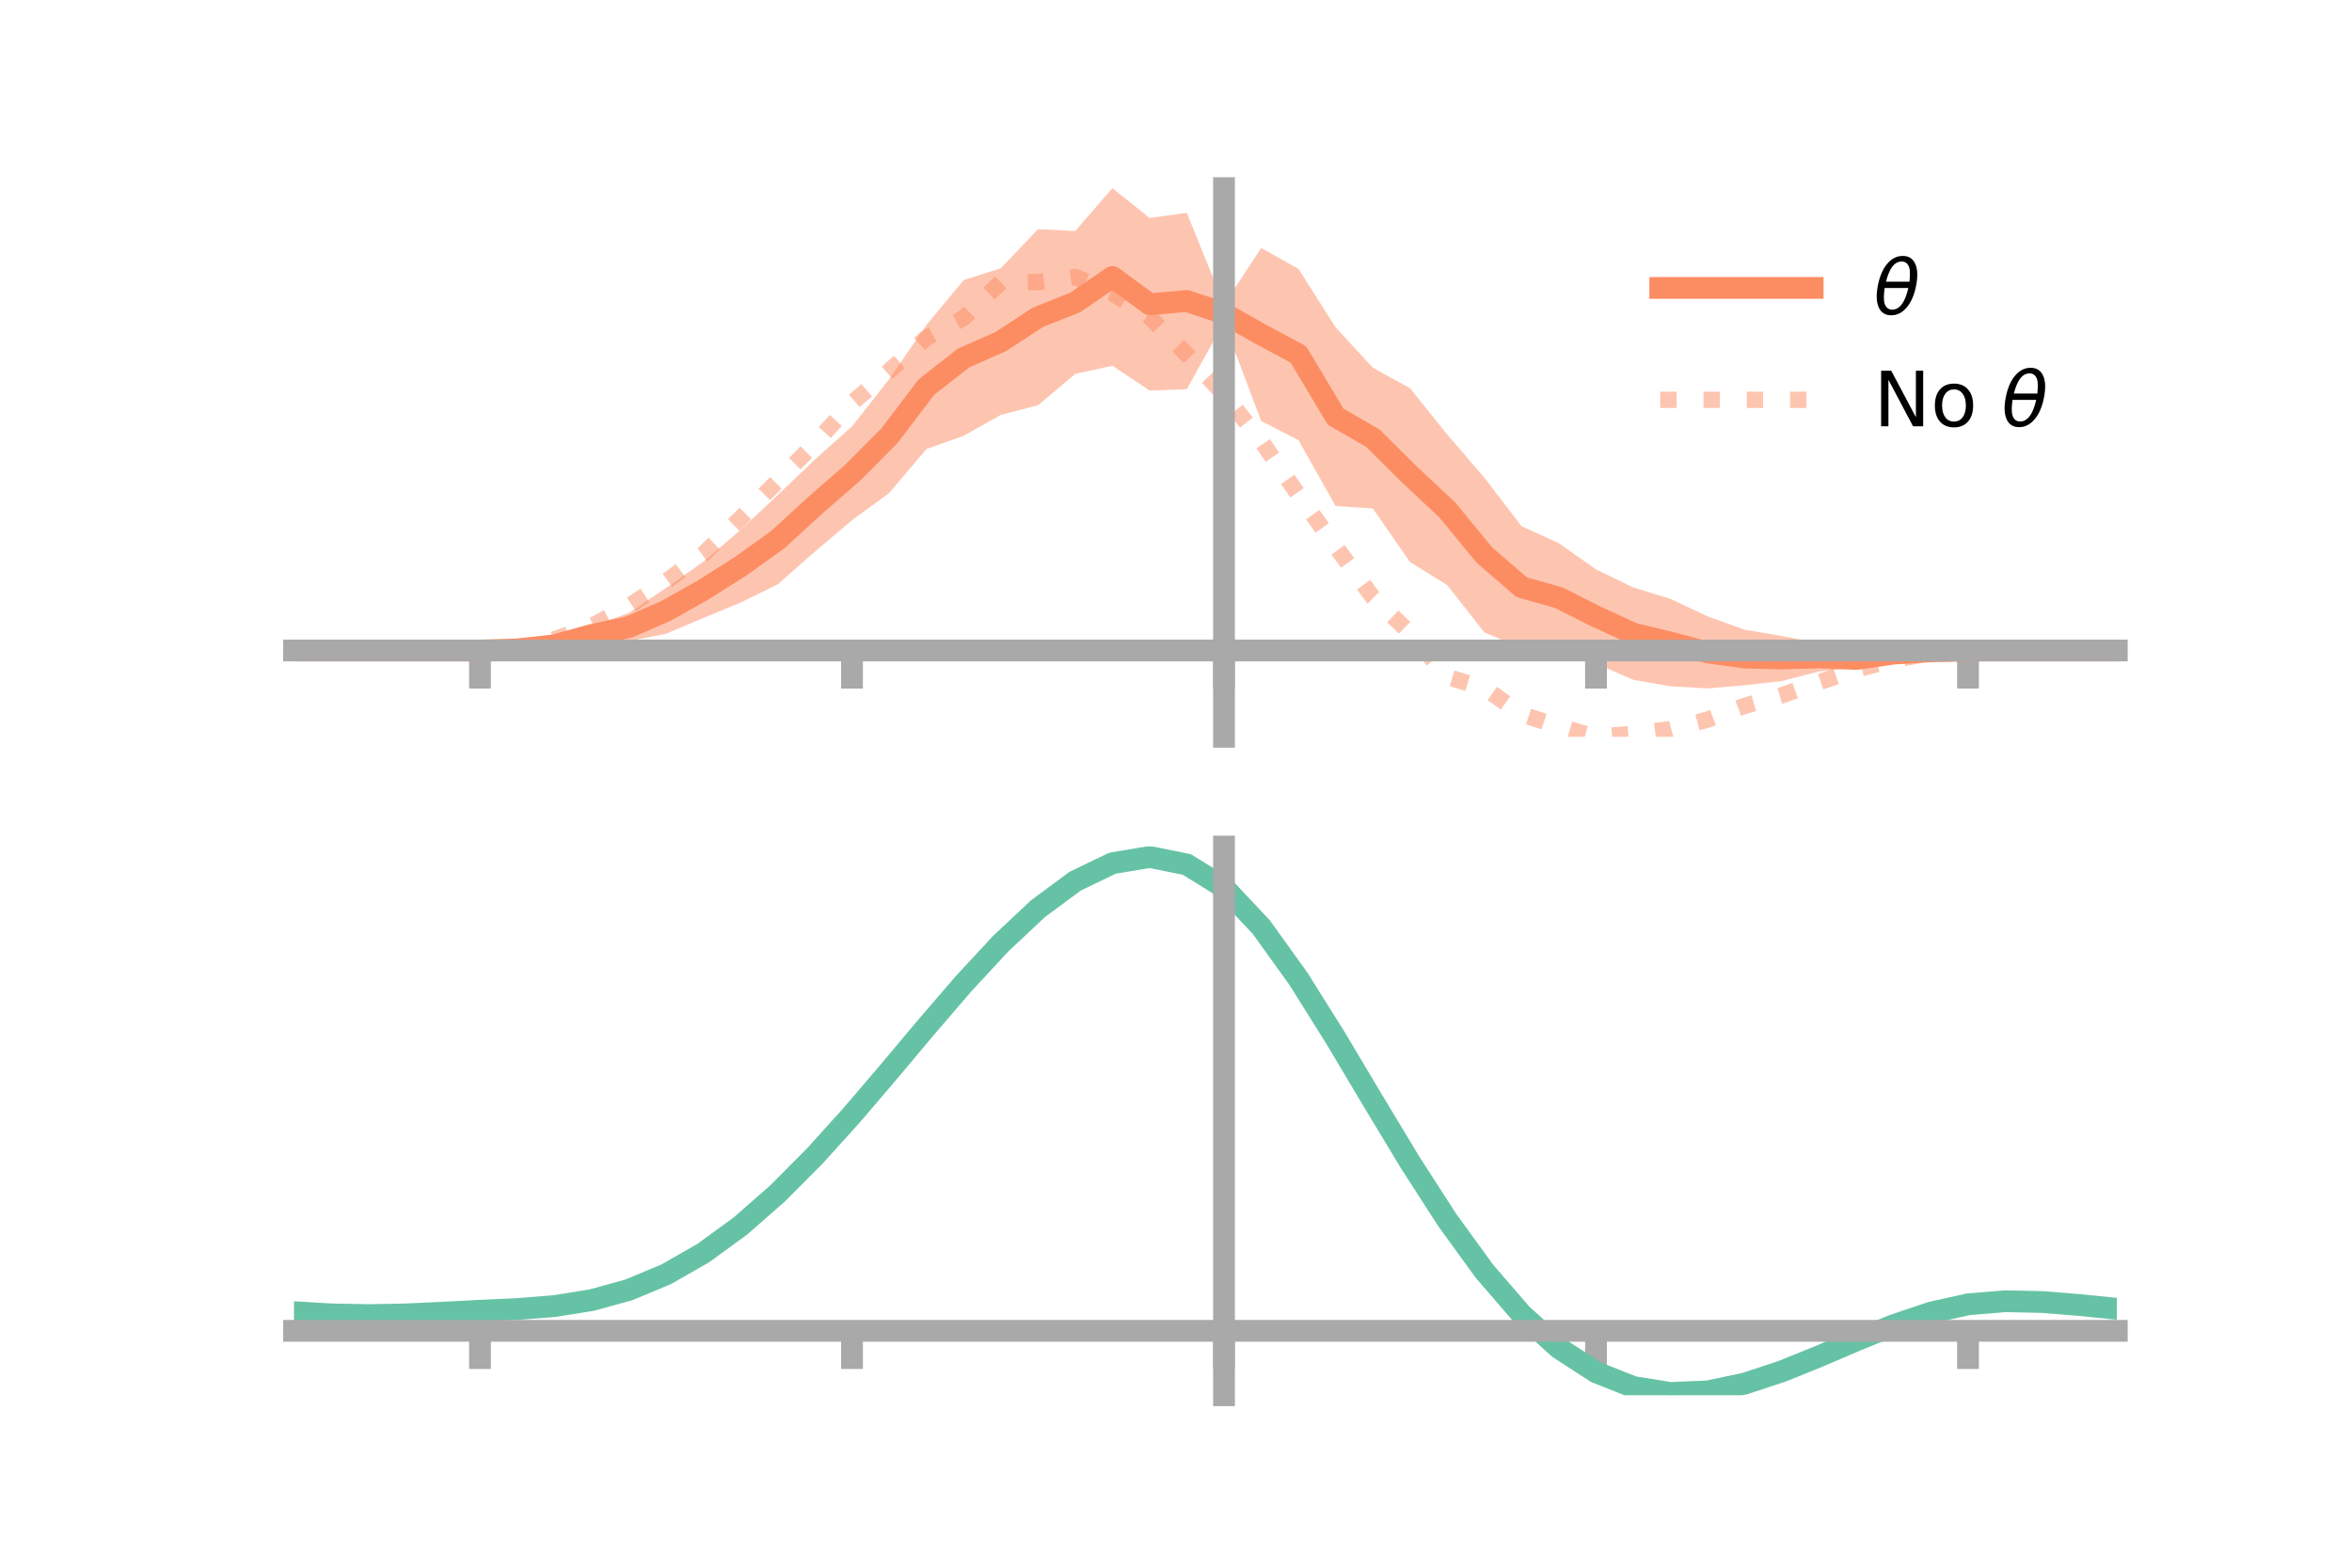
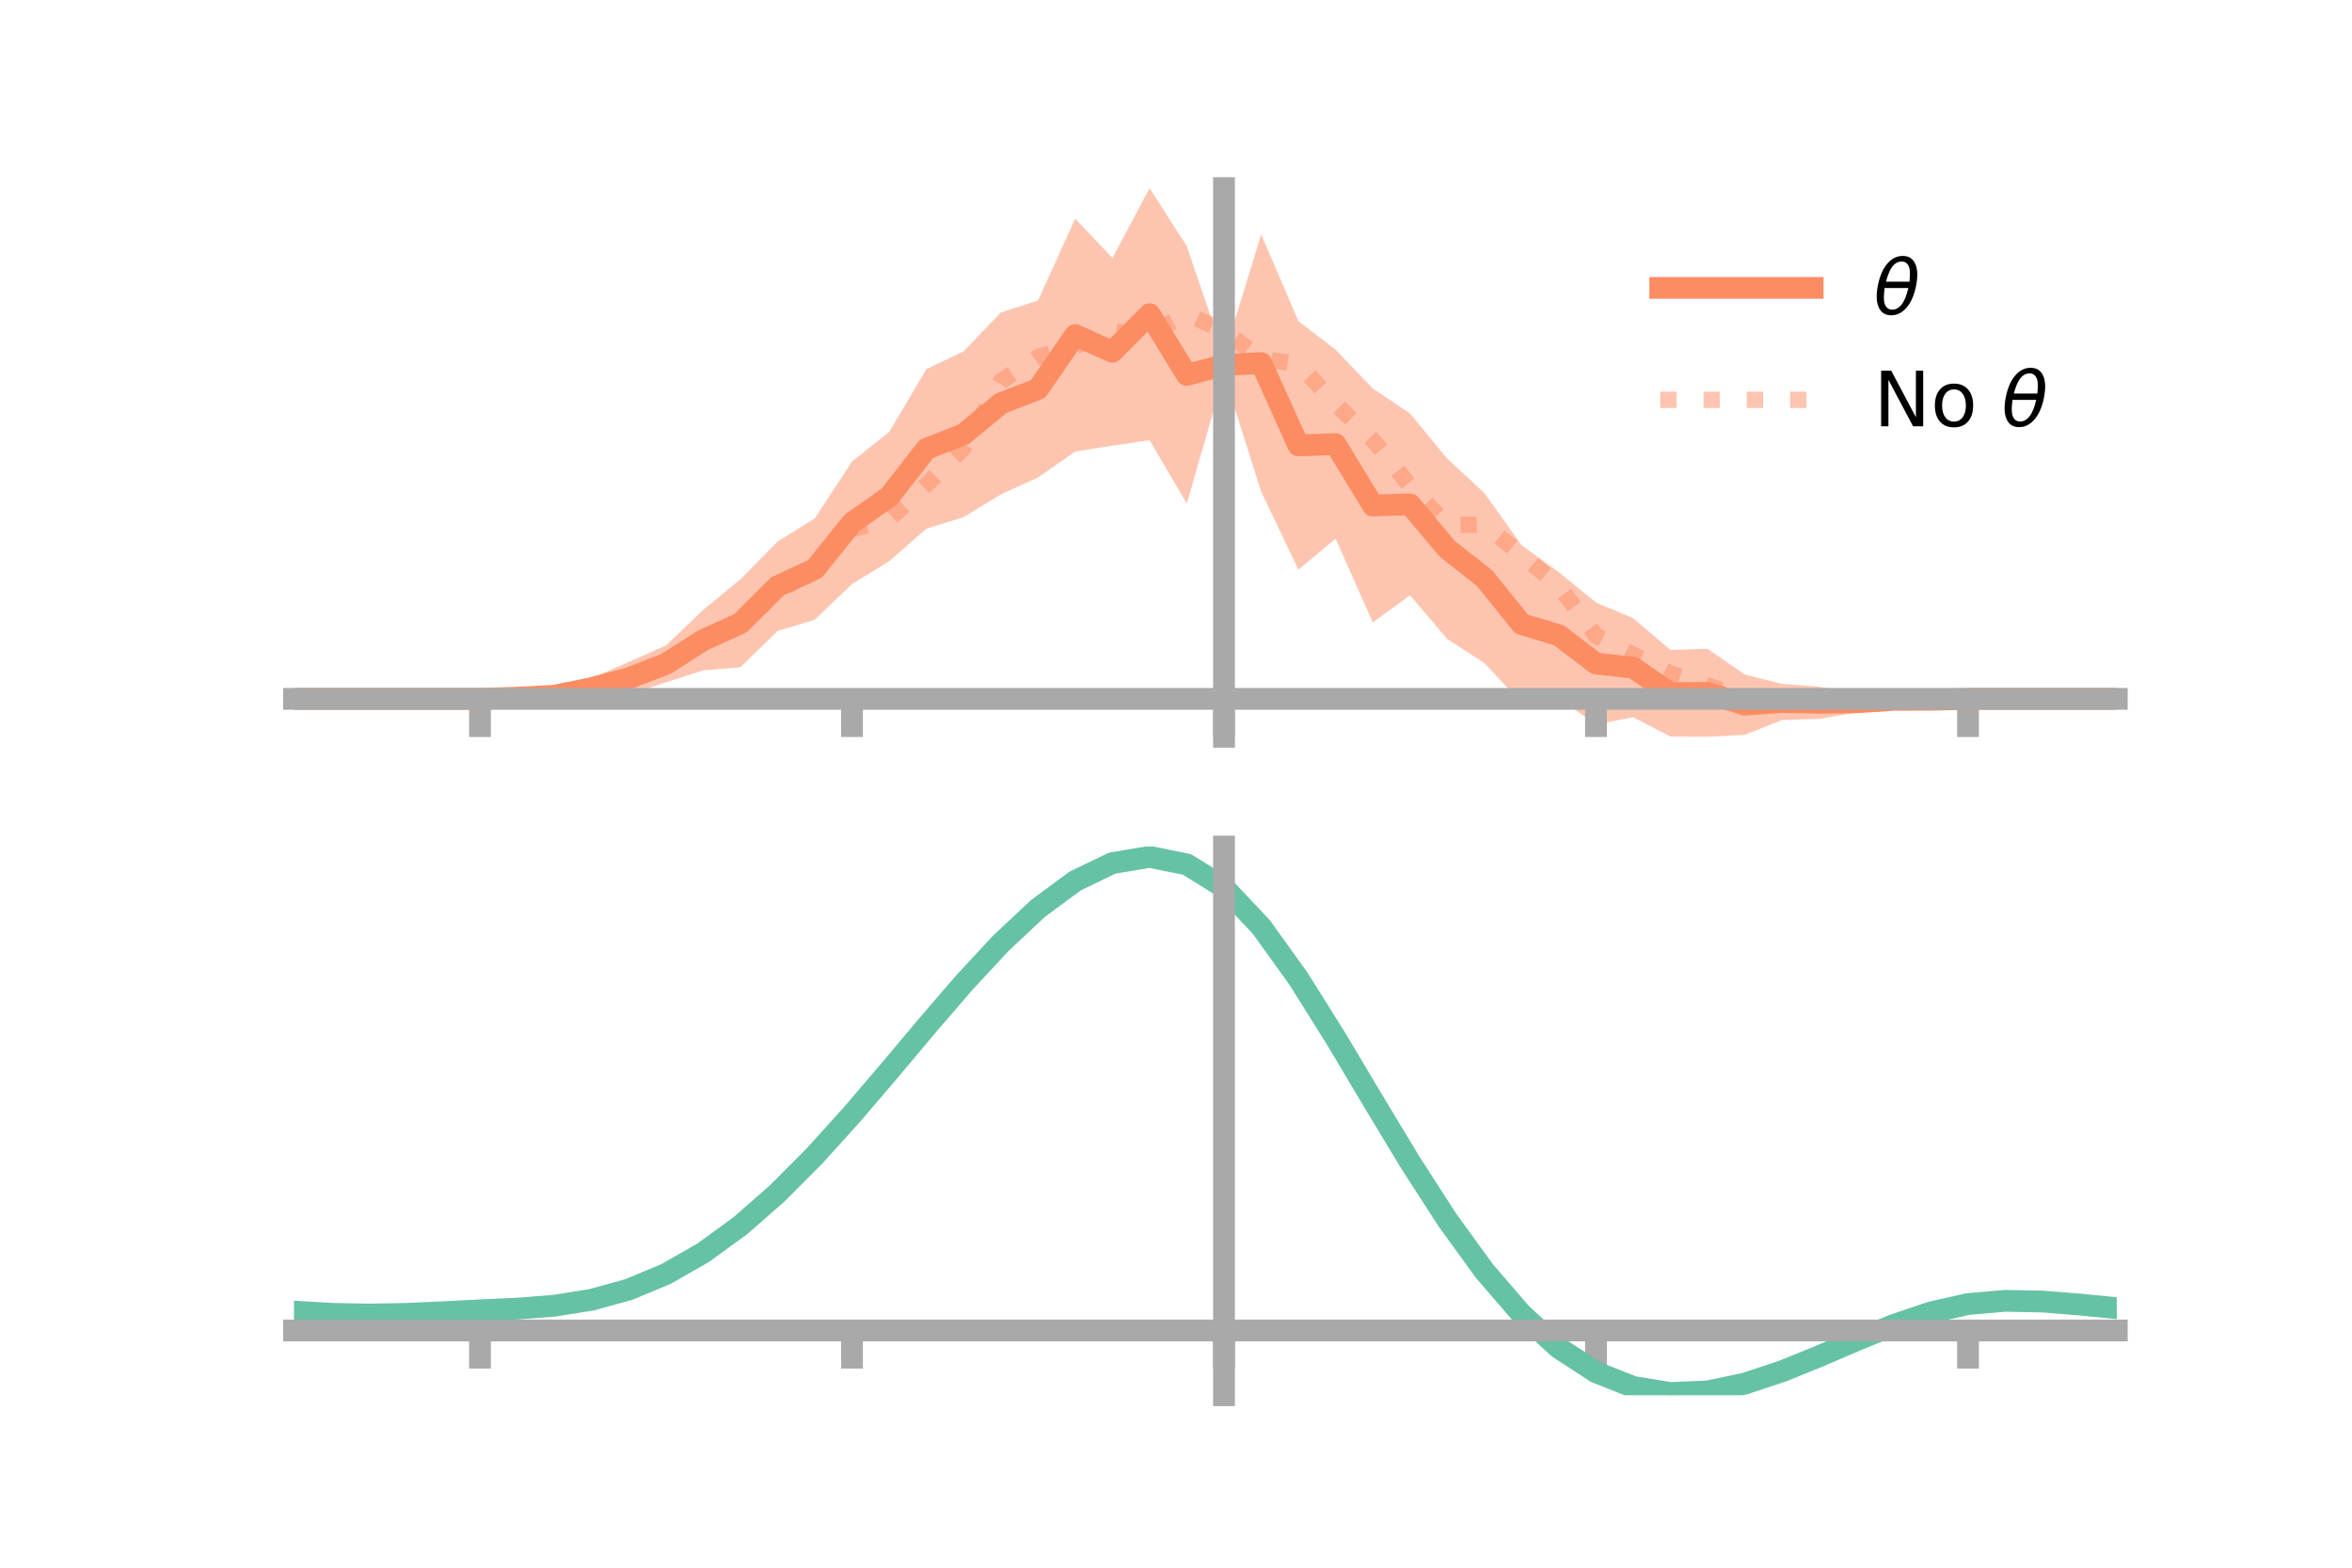
<svg xmlns="http://www.w3.org/2000/svg" xmlns:xlink="http://www.w3.org/1999/xlink" height="144pt" version="1.1" viewBox="0 0 216 144" width="216pt">
  <defs>
    <style type="text/css">*{stroke-linecap:butt;stroke-linejoin:round;}</style>
  </defs>
  <g id="figure_1">
    <g id="patch_1">
      <path d="M 0 144  L 216 144  L 216 0  L 0 0  z " style="fill:none;" />
    </g>
    <g id="axes_1">
      <g id="patch_2">
        <path d="M 27 67.68  L 194.4 67.68  L 194.4 17.28  L 27 17.28  z " style="fill:none;" />
      </g>
      <g id="PolyCollection_1">
-         <path clip-path="url(#p8256480d74)" d="M 27 59.751  L 27 59.751  L 30.416 59.751  L 33.833 59.751  L 37.249 59.751  L 40.665 59.751  L 44.082 59.751  L 47.498 59.511  L 50.914 58.699  L 54.331 57.521  L 57.747 56.309  L 61.163 54.012  L 64.58 51.604  L 67.996 48.689  L 71.412 45.485  L 74.829 42.221  L 78.245 39.169  L 81.661 34.817  L 85.078 29.854  L 88.494 25.733  L 91.91 24.635  L 95.327 21.054  L 98.743 21.22  L 102.159 17.28  L 105.576 20.021  L 108.992 19.549  L 112.408 27.979  L 115.824 22.779  L 119.241 24.692  L 122.657 30.063  L 126.073 33.777  L 129.49 35.654  L 132.906 39.913  L 136.322 43.881  L 139.739 48.339  L 143.155 49.892  L 146.571 52.304  L 149.988 53.959  L 153.404 55.005  L 156.82 56.617  L 160.237 57.847  L 163.653 58.418  L 167.069 59.093  L 170.486 59.736  L 173.902 59.466  L 177.318 59.694  L 180.735 59.751  L 184.151 59.751  L 187.567 59.751  L 190.984 59.751  L 194.4 59.751  L 194.4 59.751  L 194.4 59.751  L 190.984 59.751  L 187.567 59.751  L 184.151 59.751  L 180.735 59.751  L 177.318 59.964  L 173.902 60.603  L 170.486 61.319  L 167.069 61.668  L 163.653 62.552  L 160.237 62.947  L 156.82 63.234  L 153.404 63.039  L 149.988 62.444  L 146.571 60.946  L 143.155 59.913  L 139.739 59.536  L 136.322 58.091  L 132.906 53.747  L 129.49 51.624  L 126.073 46.707  L 122.657 46.485  L 119.241 40.425  L 115.824 38.672  L 112.408 29.615  L 108.992 35.751  L 105.576 35.875  L 102.159 33.598  L 98.743 34.348  L 95.327 37.223  L 91.91 38.115  L 88.494 40.032  L 85.078 41.248  L 81.661 45.287  L 78.245 47.782  L 74.829 50.678  L 71.412 53.679  L 67.996 55.36  L 64.58 56.77  L 61.163 58.216  L 57.747 58.896  L 54.331 59.134  L 50.914 59.855  L 47.498 59.788  L 44.082 59.751  L 40.665 59.751  L 37.249 59.751  L 33.833 59.751  L 30.416 59.751  L 27 59.751  z " style="fill:#fc8d62;fill-opacity:0.5;" />
+         <path clip-path="url(#pdc86f6a3b9)" d="M 27 64.195  L 27 64.195  L 30.416 64.195  L 33.833 64.195  L 37.249 64.195  L 40.665 64.195  L 44.082 64.195  L 47.498 63.909  L 50.914 63.325  L 54.331 62.29  L 57.747 60.808  L 61.163 59.283  L 64.58 56.023  L 67.996 53.211  L 71.412 49.737  L 74.829 47.615  L 78.245 42.387  L 81.661 39.68  L 85.078 33.901  L 88.494 32.278  L 91.91 28.701  L 95.327 27.605  L 98.743 20.082  L 102.159 23.698  L 105.576 17.28  L 108.992 22.617  L 112.408 32.661  L 115.824 21.524  L 119.241 29.501  L 122.657 32.118  L 126.073 35.684  L 129.49 37.976  L 132.906 42.122  L 136.322 45.29  L 139.739 50.08  L 143.155 52.56  L 146.571 55.348  L 149.988 56.783  L 153.404 59.705  L 156.82 59.599  L 160.237 61.958  L 163.653 62.817  L 167.069 63.078  L 170.486 63.589  L 173.902 63.695  L 177.318 64.104  L 180.735 64.195  L 184.151 64.195  L 187.567 64.195  L 190.984 64.195  L 194.4 64.195  L 194.4 64.195  L 194.4 64.195  L 190.984 64.195  L 187.567 64.195  L 184.151 64.195  L 180.735 64.195  L 177.318 64.454  L 173.902 64.87  L 170.486 65.441  L 167.069 66.037  L 163.653 66.146  L 160.237 67.493  L 156.82 67.68  L 153.404 67.657  L 149.988 65.879  L 146.571 66.55  L 143.155 64.147  L 139.739 64.569  L 136.322 60.9  L 132.906 58.696  L 129.49 54.679  L 126.073 57.177  L 122.657 49.477  L 119.241 52.328  L 115.824 45.167  L 112.408 34.398  L 108.992 46.262  L 105.576 40.433  L 102.159 40.936  L 98.743 41.476  L 95.327 43.86  L 91.91 45.414  L 88.494 47.504  L 85.078 48.563  L 81.661 51.551  L 78.245 53.648  L 74.829 56.925  L 71.412 57.961  L 67.996 61.291  L 64.58 61.579  L 61.163 62.675  L 57.747 63.795  L 54.331 64.133  L 50.914 64.496  L 47.498 64.262  L 44.082 64.195  L 40.665 64.195  L 37.249 64.195  L 33.833 64.195  L 30.416 64.195  L 27 64.195  z " style="fill:#fc8d62;fill-opacity:0.5;" />
      </g>
      <g id="matplotlib.axis_1">
        <g id="xtick_1">
          <g id="line2d_1">
            <defs>
-               <path d="M 0 0  L 0 3.5  " id="mcbbf75a6f6" style="stroke:#a9a9a9;stroke-width:2;" />
+               <path d="M 0 0  L 0 3.5  " id="m0ff441e9cc" style="stroke:#a9a9a9;stroke-width:2;" />
            </defs>
            <g>
-               <use style="fill:#a9a9a9;stroke:#a9a9a9;stroke-width:2;" x="44.082" xlink:href="#mcbbf75a6f6" y="59.751" />
+               <use style="fill:#a9a9a9;stroke:#a9a9a9;stroke-width:2;" x="44.082" xlink:href="#m0ff441e9cc" y="64.195" />
            </g>
          </g>
        </g>
        <g id="xtick_2">
          <g id="line2d_2">
            <g>
-               <use style="fill:#a9a9a9;stroke:#a9a9a9;stroke-width:2;" x="78.245" xlink:href="#mcbbf75a6f6" y="59.751" />
+               <use style="fill:#a9a9a9;stroke:#a9a9a9;stroke-width:2;" x="78.245" xlink:href="#m0ff441e9cc" y="64.195" />
            </g>
          </g>
        </g>
        <g id="xtick_3">
          <g id="line2d_3">
            <g>
-               <use style="fill:#a9a9a9;stroke:#a9a9a9;stroke-width:2;" x="112.408" xlink:href="#mcbbf75a6f6" y="59.751" />
+               <use style="fill:#a9a9a9;stroke:#a9a9a9;stroke-width:2;" x="112.408" xlink:href="#m0ff441e9cc" y="64.195" />
            </g>
          </g>
        </g>
        <g id="xtick_4">
          <g id="line2d_4">
            <g>
-               <use style="fill:#a9a9a9;stroke:#a9a9a9;stroke-width:2;" x="146.571" xlink:href="#mcbbf75a6f6" y="59.751" />
+               <use style="fill:#a9a9a9;stroke:#a9a9a9;stroke-width:2;" x="146.571" xlink:href="#m0ff441e9cc" y="64.195" />
            </g>
          </g>
        </g>
        <g id="xtick_5">
          <g id="line2d_5">
            <g>
-               <use style="fill:#a9a9a9;stroke:#a9a9a9;stroke-width:2;" x="180.735" xlink:href="#mcbbf75a6f6" y="59.751" />
+               <use style="fill:#a9a9a9;stroke:#a9a9a9;stroke-width:2;" x="180.735" xlink:href="#m0ff441e9cc" y="64.195" />
            </g>
          </g>
        </g>
      </g>
      <g id="matplotlib.axis_2" />
      <g id="line2d_6">
-         <path clip-path="url(#p8256480d74)" d="M 27 59.751  L 30.416 59.751  L 33.833 59.751  L 37.249 59.751  L 40.665 59.751  L 44.082 59.751  L 47.498 59.65  L 50.914 59.277  L 54.331 58.327  L 57.747 57.603  L 61.163 56.114  L 64.58 54.187  L 67.996 52.024  L 71.412 49.582  L 74.829 46.449  L 78.245 43.476  L 81.661 40.052  L 85.078 35.551  L 88.494 32.883  L 91.91 31.375  L 95.327 29.139  L 98.743 27.784  L 102.159 25.439  L 105.576 27.948  L 108.992 27.65  L 112.408 28.797  L 115.824 30.725  L 119.241 32.558  L 122.657 38.274  L 126.073 40.242  L 129.49 43.639  L 132.906 46.83  L 136.322 50.986  L 139.739 53.937  L 143.155 54.902  L 146.571 56.625  L 149.988 58.202  L 153.404 59.022  L 156.82 59.925  L 160.237 60.397  L 163.653 60.485  L 167.069 60.381  L 170.486 60.527  L 173.902 60.035  L 177.318 59.829  L 180.735 59.751  L 184.151 59.751  L 187.567 59.751  L 190.984 59.751  L 194.4 59.751  " style="fill:none;stroke:#fc8d62;stroke-linecap:square;stroke-width:2;" />
+         <path clip-path="url(#pdc86f6a3b9)" d="M 27 64.195  L 30.416 64.195  L 33.833 64.195  L 37.249 64.195  L 40.665 64.195  L 44.082 64.195  L 47.498 64.086  L 50.914 63.911  L 54.331 63.212  L 57.747 62.302  L 61.163 60.979  L 64.58 58.801  L 67.996 57.251  L 71.412 53.849  L 74.829 52.27  L 78.245 48.017  L 81.661 45.615  L 85.078 41.232  L 88.494 39.891  L 91.91 37.057  L 95.327 35.733  L 98.743 30.779  L 102.159 32.317  L 105.576 28.857  L 108.992 34.44  L 112.408 33.529  L 115.824 33.345  L 119.241 40.914  L 122.657 40.797  L 126.073 46.43  L 129.49 46.328  L 132.906 50.409  L 136.322 53.095  L 139.739 57.324  L 143.155 58.353  L 146.571 60.949  L 149.988 61.331  L 153.404 63.681  L 156.82 63.64  L 160.237 64.726  L 163.653 64.482  L 167.069 64.557  L 170.486 64.515  L 173.902 64.283  L 177.318 64.279  L 180.735 64.195  L 184.151 64.195  L 187.567 64.195  L 190.984 64.195  L 194.4 64.195  " style="fill:none;stroke:#fc8d62;stroke-linecap:square;stroke-width:2;" />
      </g>
      <g id="line2d_7">
-         <path clip-path="url(#p8256480d74)" d="M 27 59.751  L 30.416 59.751  L 33.833 59.751  L 37.249 59.751  L 40.665 59.751  L 44.082 59.742  L 47.498 59.496  L 50.914 58.728  L 54.331 57.504  L 57.747 55.676  L 61.163 53.41  L 64.58 50.904  L 67.996 47.625  L 71.412 44.192  L 74.829 40.724  L 78.245 37  L 81.661 34.064  L 85.078 31.036  L 88.494 29.214  L 91.91 25.929  L 95.327 25.91  L 98.743 25.439  L 102.159 26.92  L 105.576 29.122  L 108.992 32.558  L 112.408 36.247  L 115.824 40.498  L 119.241 45.456  L 122.657 50.201  L 126.073 54.858  L 129.49 58.135  L 132.906 62.182  L 136.322 63.193  L 139.739 65.611  L 143.155 66.724  L 146.571 67.68  L 149.988 67.407  L 153.404 66.972  L 156.82 66.102  L 160.237 64.832  L 163.653 63.857  L 167.069 62.659  L 170.486 61.496  L 173.902 60.617  L 177.318 59.982  L 180.735 59.759  L 184.151 59.751  L 187.567 59.751  L 190.984 59.751  L 194.4 59.751  " style="fill:none;stroke:#fc8d62;stroke-dasharray:1.5,2.475;stroke-dashoffset:0;stroke-opacity:0.5;stroke-width:1.5;" />
+         <path clip-path="url(#pdc86f6a3b9)" d="M 27 64.195  L 30.416 64.195  L 33.833 64.195  L 37.249 64.195  L 40.665 64.195  L 44.082 64.195  L 47.498 64.13  L 50.914 63.673  L 54.331 62.924  L 57.747 62.216  L 61.163 60.966  L 64.58 58.843  L 67.996 57.11  L 71.412 54.574  L 74.829 51.846  L 78.245 48.62  L 81.661 47.701  L 85.078 44.529  L 88.494 41.147  L 91.91 35.023  L 95.327 32.784  L 98.743 31.8  L 102.159 30.448  L 105.576 30.671  L 108.992 28.857  L 112.408 30.385  L 115.824 32.938  L 119.241 33.434  L 122.657 37.109  L 126.073 40.402  L 129.49 44.631  L 132.906 48.216  L 136.322 48.2  L 139.739 50.966  L 143.155 53.813  L 146.571 58.397  L 149.988 60.152  L 153.404 61.869  L 156.82 62.97  L 160.237 64.131  L 163.653 64.18  L 167.069 64.515  L 170.486 64.757  L 173.902 64.506  L 177.318 64.234  L 180.735 64.195  L 184.151 64.195  L 187.567 64.195  L 190.984 64.195  L 194.4 64.195  " style="fill:none;stroke:#fc8d62;stroke-dasharray:1.5,2.475;stroke-dashoffset:0;stroke-opacity:0.5;stroke-width:1.5;" />
      </g>
      <g id="patch_3">
        <path d="M 112.408 67.68  L 112.408 17.28  " style="fill:none;stroke:#a9a9a9;stroke-linecap:square;stroke-linejoin:miter;stroke-width:2;" />
      </g>
      <g id="patch_4">
        <path d="M 194.4 67.68  L 194.4 17.28  " style="fill:none;" />
      </g>
      <g id="patch_5">
-         <path d="M 27 59.751  L 194.4 59.751  " style="fill:none;stroke:#a9a9a9;stroke-linecap:square;stroke-linejoin:miter;stroke-width:2;" />
+         <path d="M 27 64.195  L 194.4 64.195  " style="fill:none;stroke:#a9a9a9;stroke-linecap:square;stroke-linejoin:miter;stroke-width:2;" />
      </g>
      <g id="patch_6">
        <path d="M 27 17.28  L 194.4 17.28  " style="fill:none;" />
      </g>
      <g id="legend_1">
        <g id="line2d_8">
          <path d="M 152.47 26.449  L 166.47 26.449  " style="fill:none;stroke:#fc8d62;stroke-linecap:square;stroke-width:2;" />
        </g>
        <g id="line2d_9" />
        <g id="text_1">
          <g transform="translate(172.07 28.89891)scale(0.07 -0.07)">
            <defs>
              <path d="M 45.516 34.672  L 14.453 34.672  Q 12.359 20.062 14.5 13.875  Q 17.188 6.25 24.469 6.25  Q 31.781 6.25 37.359 13.922  Q 42.234 20.656 45.516 34.672  z M 47.016 42.969  Q 48.344 56.844 46.625 61.719  Q 43.953 69.438 36.766 69.438  Q 29.297 69.438 23.828 61.812  Q 19.531 55.672 16.156 42.969  z M 38.188 76.766  Q 49.906 76.766 54.594 66.406  Q 59.281 56.109 55.719 37.844  Q 52.203 19.625 43.453 9.281  Q 34.766 -1.125 23.047 -1.125  Q 11.281 -1.125 6.641 9.281  Q 2 19.625 5.516 37.844  Q 9.078 56.109 17.719 66.406  Q 26.422 76.766 38.188 76.766  z " id="DejaVuSans-Oblique-952" />
            </defs>
            <use transform="translate(0 0.234375)" xlink:href="#DejaVuSans-Oblique-952" />
          </g>
        </g>
        <g id="line2d_10">
          <path d="M 152.47 36.724  L 166.47 36.724  " style="fill:none;stroke:#fc8d62;stroke-dasharray:1.5,2.475;stroke-dashoffset:0;stroke-opacity:0.5;stroke-width:1.5;" />
        </g>
        <g id="line2d_11" />
        <g id="text_2">
          <g transform="translate(172.07 39.17359)scale(0.07 -0.07)">
            <defs>
              <path d="M 9.812 72.906  L 23.094 72.906  L 55.422 11.922  L 55.422 72.906  L 64.984 72.906  L 64.984 0  L 51.703 0  L 19.391 60.984  L 19.391 0  L 9.812 0  z " id="DejaVuSans-78" />
              <path d="M 30.609 48.391  Q 23.391 48.391 19.188 42.75  Q 14.984 37.109 14.984 27.297  Q 14.984 17.484 19.156 11.844  Q 23.344 6.203 30.609 6.203  Q 37.797 6.203 41.984 11.859  Q 46.188 17.531 46.188 27.297  Q 46.188 37.016 41.984 42.703  Q 37.797 48.391 30.609 48.391  z M 30.609 56  Q 42.328 56 49.016 48.375  Q 55.719 40.766 55.719 27.297  Q 55.719 13.875 49.016 6.219  Q 42.328 -1.422 30.609 -1.422  Q 18.844 -1.422 12.172 6.219  Q 5.516 13.875 5.516 27.297  Q 5.516 40.766 12.172 48.375  Q 18.844 56 30.609 56  z " id="DejaVuSans-111" />
              <path id="DejaVuSans-32" />
            </defs>
            <use transform="translate(0 0.234375)" xlink:href="#DejaVuSans-78" />
            <use transform="translate(74.80469 0.234375)" xlink:href="#DejaVuSans-111" />
            <use transform="translate(135.9863 0.234375)" xlink:href="#DejaVuSans-32" />
            <use transform="translate(167.7734 0.234375)" xlink:href="#DejaVuSans-Oblique-952" />
          </g>
        </g>
      </g>
    </g>
    <g id="axes_2">
      <g id="patch_7">
        <path d="M 27 128.16  L 194.4 128.16  L 194.4 77.76  L 27 77.76  z " style="fill:none;" />
      </g>
      <g id="PolyCollection_2">
-         <path clip-path="url(#pee23f8236a)" d="M 27 120.567  L 27 120.49  L 30.416 120.703  L 33.833 120.771  L 37.249 120.699  L 40.665 120.532  L 44.082 120.345  L 47.498 120.183  L 50.914 119.906  L 54.331 119.355  L 57.747 118.401  L 61.163 116.953  L 64.58 114.961  L 67.996 112.416  L 71.412 109.351  L 74.829 105.831  L 78.245 101.958  L 81.661 97.862  L 85.078 93.696  L 88.494 89.636  L 91.91 85.87  L 95.327 82.598  L 98.743 80.022  L 102.159 78.344  L 105.576 77.76  L 108.992 78.457  L 112.408 80.604  L 115.824 84.284  L 119.241 89.11  L 122.657 94.64  L 126.073 100.464  L 129.49 106.222  L 132.906 111.612  L 136.322 116.403  L 139.739 120.425  L 143.155 123.578  L 146.571 125.825  L 149.988 127.189  L 153.404 127.744  L 156.82 127.602  L 160.237 126.899  L 163.653 125.788  L 167.069 124.431  L 170.486 122.991  L 173.902 121.626  L 177.318 120.489  L 180.735 119.73  L 184.151 119.446  L 187.567 119.525  L 190.984 119.812  L 194.4 120.169  L 194.4 120.271  L 194.4 120.271  L 190.984 119.938  L 187.567 119.67  L 184.151 119.601  L 180.735 119.889  L 177.318 120.66  L 173.902 121.828  L 170.486 123.24  L 167.069 124.733  L 163.653 126.137  L 160.237 127.283  L 156.82 128.007  L 153.404 128.16  L 149.988 127.614  L 146.571 126.273  L 143.155 124.081  L 139.739 121.023  L 136.322 117.133  L 132.906 112.503  L 129.49 107.289  L 126.073 101.713  L 122.657 96.065  L 119.241 90.696  L 115.824 86.008  L 112.408 82.433  L 108.992 80.351  L 105.576 79.677  L 102.159 80.241  L 98.743 81.858  L 95.327 84.334  L 91.91 87.473  L 88.494 91.079  L 85.078 94.961  L 81.661 98.938  L 78.245 102.845  L 74.829 106.536  L 71.412 109.89  L 67.996 112.815  L 64.58 115.248  L 61.163 117.163  L 57.747 118.566  L 54.331 119.498  L 50.914 120.037  L 47.498 120.304  L 44.082 120.454  L 40.665 120.625  L 37.249 120.772  L 33.833 120.829  L 30.416 120.762  L 27 120.567  z " style="fill:#66c2a5;fill-opacity:0.5;" />
+         <path clip-path="url(#p1afd577611)" d="M 27 120.513  L 27 120.435  L 30.416 120.649  L 33.833 120.718  L 37.249 120.65  L 40.665 120.487  L 44.082 120.304  L 47.498 120.145  L 50.914 119.87  L 54.331 119.319  L 57.747 118.366  L 61.163 116.92  L 64.58 114.93  L 67.996 112.386  L 71.412 109.321  L 74.829 105.803  L 78.245 101.932  L 81.661 97.837  L 85.078 93.674  L 88.494 89.616  L 91.91 85.854  L 95.327 82.586  L 98.743 80.014  L 102.159 78.34  L 105.576 77.76  L 108.992 78.461  L 112.408 80.61  L 115.824 84.289  L 119.241 89.114  L 122.657 94.644  L 126.073 100.467  L 129.49 106.225  L 132.906 111.616  L 136.322 116.407  L 139.739 120.429  L 143.155 123.581  L 146.571 125.827  L 149.988 127.191  L 153.404 127.747  L 156.82 127.606  L 160.237 126.902  L 163.653 125.79  L 167.069 124.429  L 170.486 122.984  L 173.902 121.611  L 177.318 120.466  L 180.735 119.699  L 184.151 119.408  L 187.567 119.48  L 190.984 119.761  L 194.4 120.115  L 194.4 120.219  L 194.4 120.219  L 190.984 119.89  L 187.567 119.629  L 184.151 119.567  L 180.735 119.864  L 177.318 120.641  L 173.902 121.814  L 170.486 123.231  L 167.069 124.727  L 163.653 126.135  L 160.237 127.283  L 156.82 128.008  L 153.404 128.16  L 149.988 127.61  L 146.571 126.263  L 143.155 124.062  L 139.739 120.995  L 136.322 117.099  L 132.906 112.464  L 129.49 107.248  L 126.073 101.674  L 122.657 96.029  L 119.241 90.665  L 115.824 85.982  L 112.408 82.411  L 108.992 80.331  L 105.576 79.655  L 102.159 80.218  L 98.743 81.832  L 95.327 84.305  L 91.91 87.442  L 88.494 91.046  L 85.078 94.926  L 81.661 98.902  L 78.245 102.808  L 74.829 106.499  L 71.412 109.853  L 67.996 112.778  L 64.58 115.213  L 61.163 117.129  L 57.747 118.532  L 54.331 119.464  L 50.914 120.003  L 47.498 120.267  L 44.082 120.415  L 40.665 120.582  L 37.249 120.726  L 33.833 120.779  L 30.416 120.709  L 27 120.513  z " style="fill:#66c2a5;fill-opacity:0.5;" />
      </g>
      <g id="matplotlib.axis_3">
        <g id="xtick_6">
          <g id="line2d_12">
            <g>
-               <use style="fill:#a9a9a9;stroke:#a9a9a9;stroke-width:2;" x="44.082" xlink:href="#mcbbf75a6f6" y="122.244" />
+               <use style="fill:#a9a9a9;stroke:#a9a9a9;stroke-width:2;" x="44.082" xlink:href="#m0ff441e9cc" y="122.21" />
            </g>
          </g>
        </g>
        <g id="xtick_7">
          <g id="line2d_13">
            <g>
-               <use style="fill:#a9a9a9;stroke:#a9a9a9;stroke-width:2;" x="78.245" xlink:href="#mcbbf75a6f6" y="122.244" />
+               <use style="fill:#a9a9a9;stroke:#a9a9a9;stroke-width:2;" x="78.245" xlink:href="#m0ff441e9cc" y="122.21" />
            </g>
          </g>
        </g>
        <g id="xtick_8">
          <g id="line2d_14">
            <g>
-               <use style="fill:#a9a9a9;stroke:#a9a9a9;stroke-width:2;" x="112.408" xlink:href="#mcbbf75a6f6" y="122.244" />
+               <use style="fill:#a9a9a9;stroke:#a9a9a9;stroke-width:2;" x="112.408" xlink:href="#m0ff441e9cc" y="122.21" />
            </g>
          </g>
        </g>
        <g id="xtick_9">
          <g id="line2d_15">
            <g>
-               <use style="fill:#a9a9a9;stroke:#a9a9a9;stroke-width:2;" x="146.571" xlink:href="#mcbbf75a6f6" y="122.244" />
+               <use style="fill:#a9a9a9;stroke:#a9a9a9;stroke-width:2;" x="146.571" xlink:href="#m0ff441e9cc" y="122.21" />
            </g>
          </g>
        </g>
        <g id="xtick_10">
          <g id="line2d_16">
            <g>
-               <use style="fill:#a9a9a9;stroke:#a9a9a9;stroke-width:2;" x="180.735" xlink:href="#mcbbf75a6f6" y="122.244" />
+               <use style="fill:#a9a9a9;stroke:#a9a9a9;stroke-width:2;" x="180.735" xlink:href="#m0ff441e9cc" y="122.21" />
            </g>
          </g>
        </g>
      </g>
      <g id="matplotlib.axis_4" />
      <g id="line2d_17">
-         <path clip-path="url(#pee23f8236a)" d="M 27 120.529  L 30.416 120.733  L 33.833 120.8  L 37.249 120.735  L 40.665 120.578  L 44.082 120.399  L 47.498 120.243  L 50.914 119.972  L 54.331 119.426  L 57.747 118.483  L 61.163 117.058  L 64.58 115.105  L 67.996 112.616  L 71.412 109.62  L 74.829 106.183  L 78.245 102.402  L 81.661 98.4  L 85.078 94.329  L 88.494 90.358  L 91.91 86.672  L 95.327 83.466  L 98.743 80.94  L 102.159 79.293  L 105.576 78.718  L 108.992 79.404  L 112.408 81.518  L 115.824 85.146  L 119.241 89.903  L 122.657 95.353  L 126.073 101.089  L 129.49 106.755  L 132.906 112.058  L 136.322 116.768  L 139.739 120.724  L 143.155 123.829  L 146.571 126.049  L 149.988 127.401  L 153.404 127.952  L 156.82 127.805  L 160.237 127.091  L 163.653 125.963  L 167.069 124.582  L 170.486 123.115  L 173.902 121.727  L 177.318 120.575  L 180.735 119.809  L 184.151 119.523  L 187.567 119.598  L 190.984 119.875  L 194.4 120.22  " style="fill:none;stroke:#66c2a5;stroke-linecap:square;stroke-width:2;" />
+         <path clip-path="url(#p1afd577611)" d="M 27 120.474  L 30.416 120.679  L 33.833 120.749  L 37.249 120.688  L 40.665 120.535  L 44.082 120.36  L 47.498 120.206  L 50.914 119.936  L 54.331 119.392  L 57.747 118.449  L 61.163 117.025  L 64.58 115.071  L 67.996 112.582  L 71.412 109.587  L 74.829 106.151  L 78.245 102.37  L 81.661 98.37  L 85.078 94.3  L 88.494 90.331  L 91.91 86.648  L 95.327 83.446  L 98.743 80.923  L 102.159 79.279  L 105.576 78.708  L 108.992 79.396  L 112.408 81.511  L 115.824 85.136  L 119.241 89.889  L 122.657 95.336  L 126.073 101.07  L 129.49 106.737  L 132.906 112.04  L 136.322 116.753  L 139.739 120.712  L 143.155 123.822  L 146.571 126.045  L 149.988 127.401  L 153.404 127.954  L 156.82 127.807  L 160.237 127.093  L 163.653 125.962  L 167.069 124.578  L 170.486 123.107  L 173.902 121.713  L 177.318 120.554  L 180.735 119.782  L 184.151 119.487  L 187.567 119.554  L 190.984 119.826  L 194.4 120.167  " style="fill:none;stroke:#66c2a5;stroke-linecap:square;stroke-width:2;" />
      </g>
      <g id="patch_8">
        <path d="M 112.408 128.16  L 112.408 77.76  " style="fill:none;stroke:#a9a9a9;stroke-linecap:square;stroke-linejoin:miter;stroke-width:2;" />
      </g>
      <g id="patch_9">
        <path d="M 194.4 128.16  L 194.4 77.76  " style="fill:none;" />
      </g>
      <g id="patch_10">
-         <path d="M 27 122.244  L 194.4 122.244  " style="fill:none;stroke:#a9a9a9;stroke-linecap:square;stroke-linejoin:miter;stroke-width:2;" />
+         <path d="M 27 122.21  L 194.4 122.21  " style="fill:none;stroke:#a9a9a9;stroke-linecap:square;stroke-linejoin:miter;stroke-width:2;" />
      </g>
      <g id="patch_11">
        <path d="M 27 77.76  L 194.4 77.76  " style="fill:none;" />
      </g>
    </g>
  </g>
  <defs>
-     <clipPath id="p8256480d74">
+     <clipPath id="pdc86f6a3b9">
      <rect height="50.4" width="167.4" x="27" y="17.28" />
    </clipPath>
-     <clipPath id="pee23f8236a">
+     <clipPath id="p1afd577611">
      <rect height="50.4" width="167.4" x="27" y="77.76" />
    </clipPath>
  </defs>
</svg>
